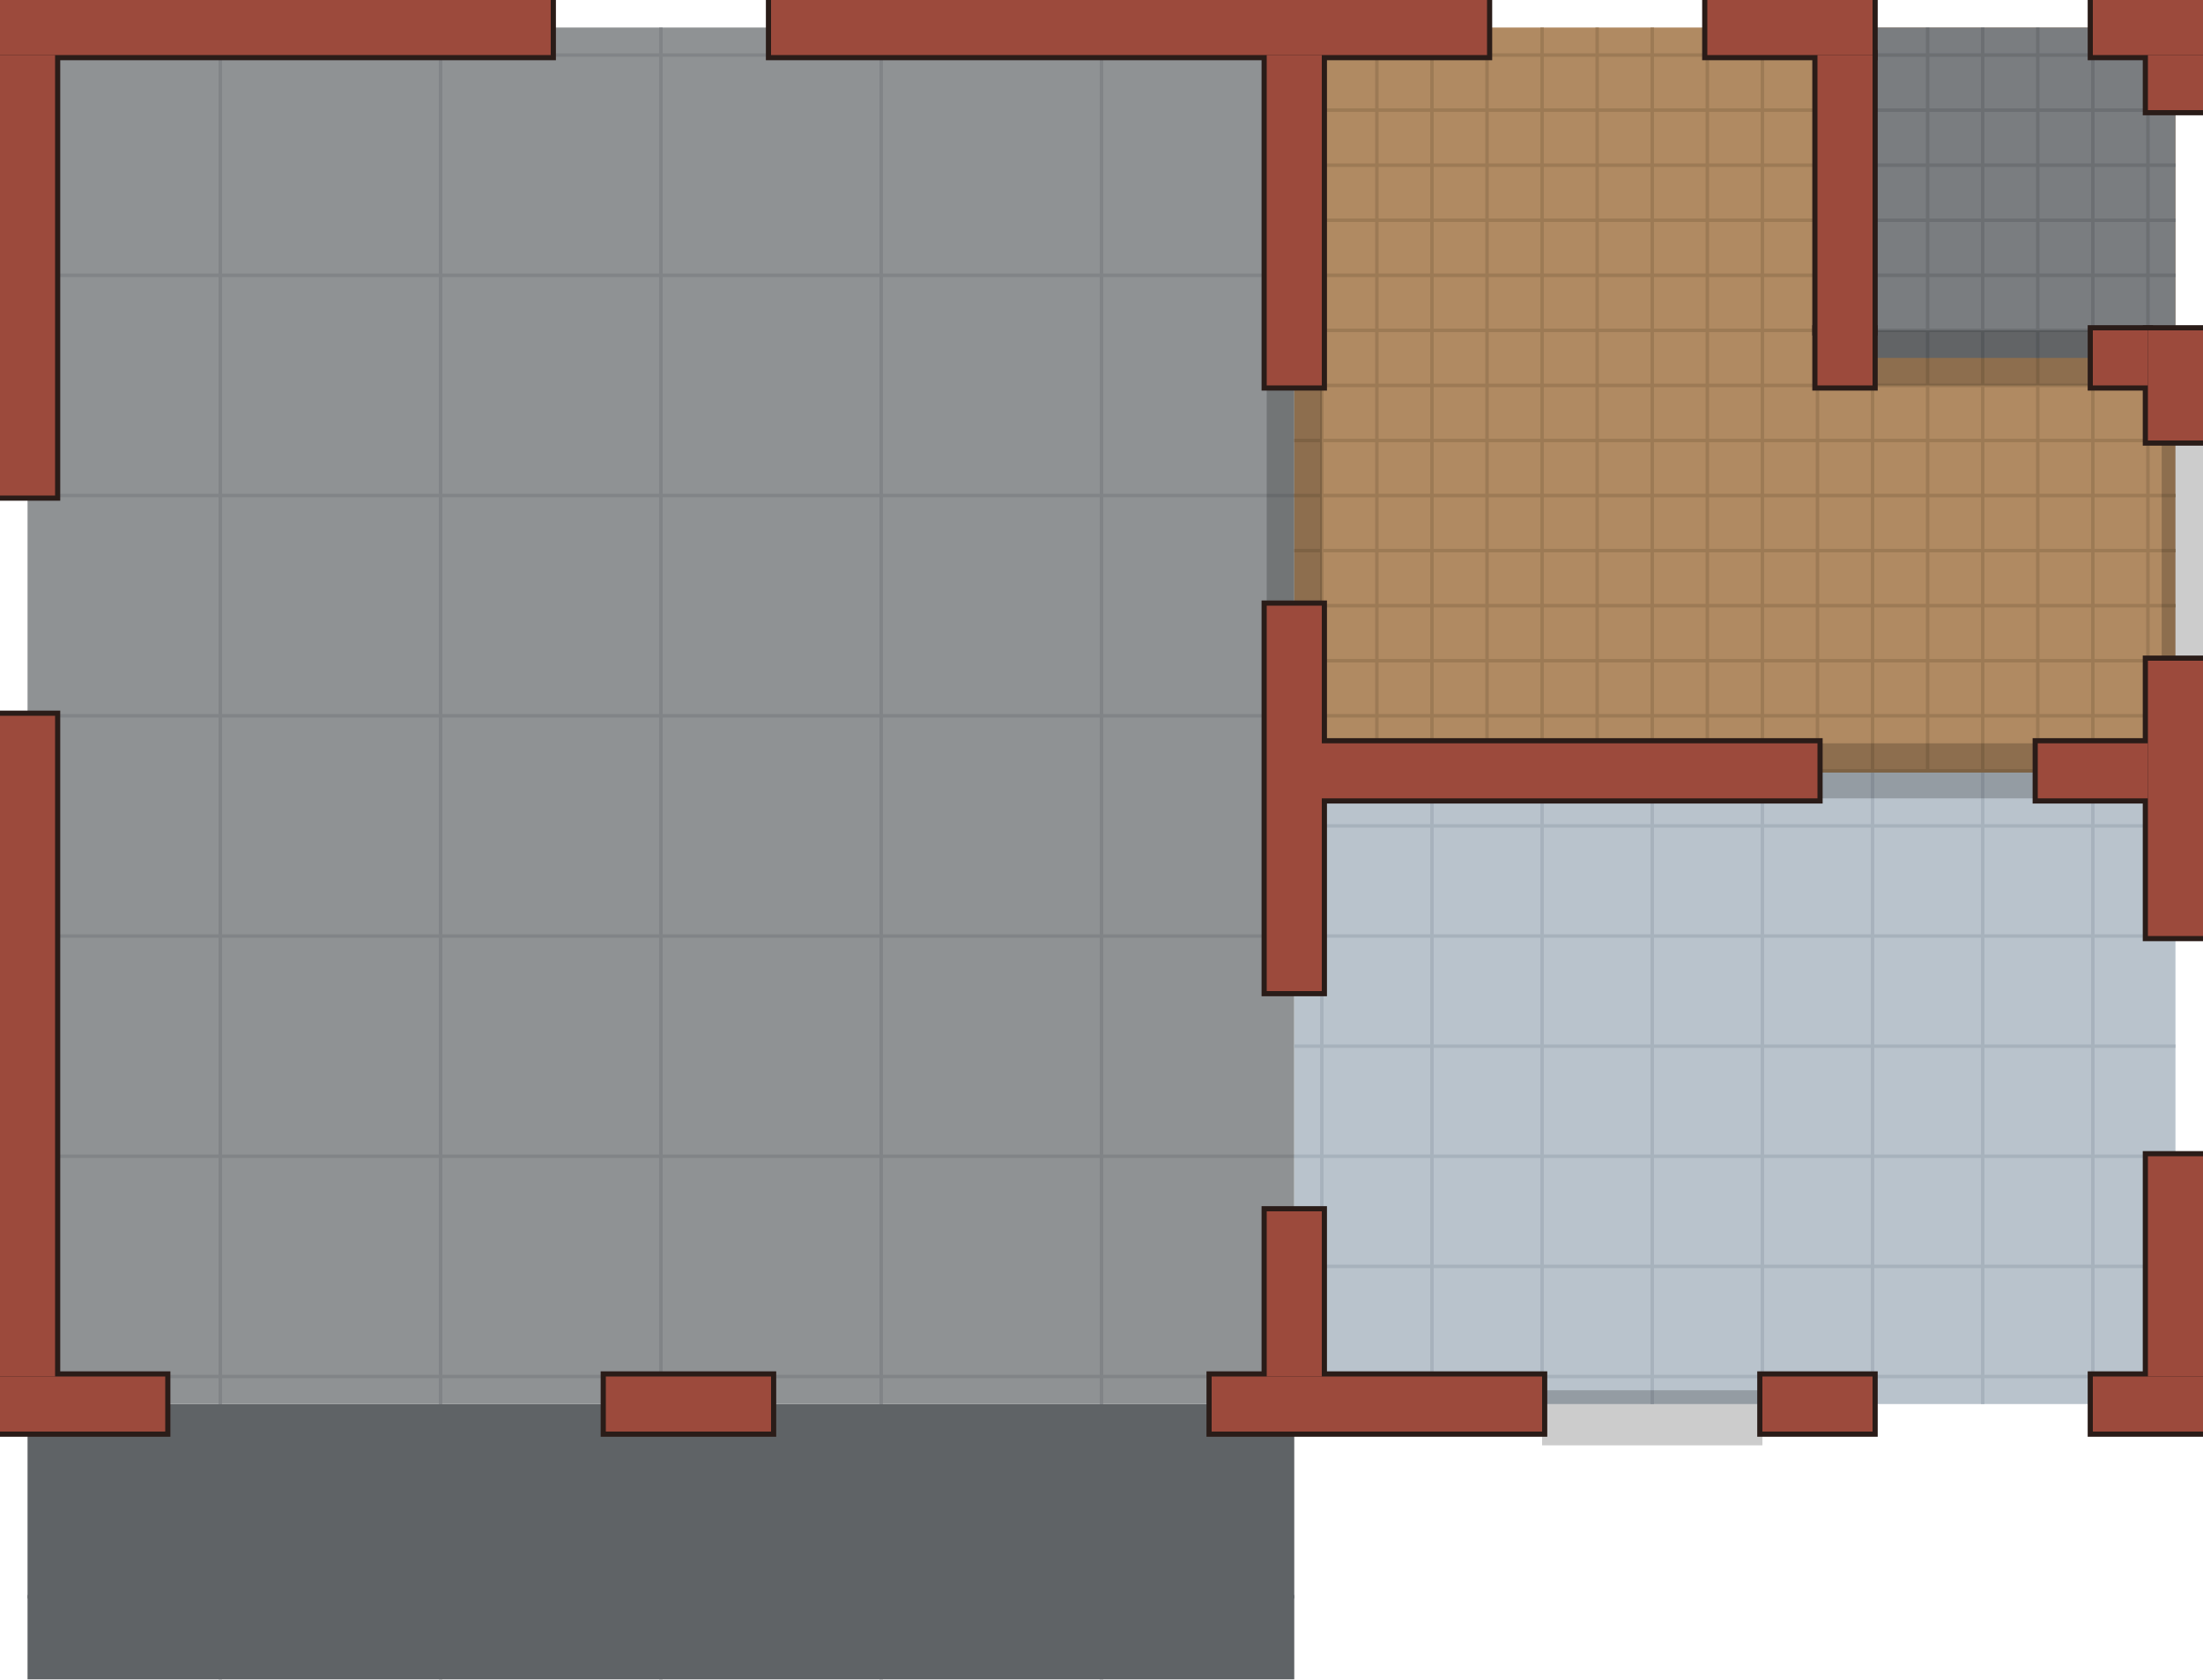
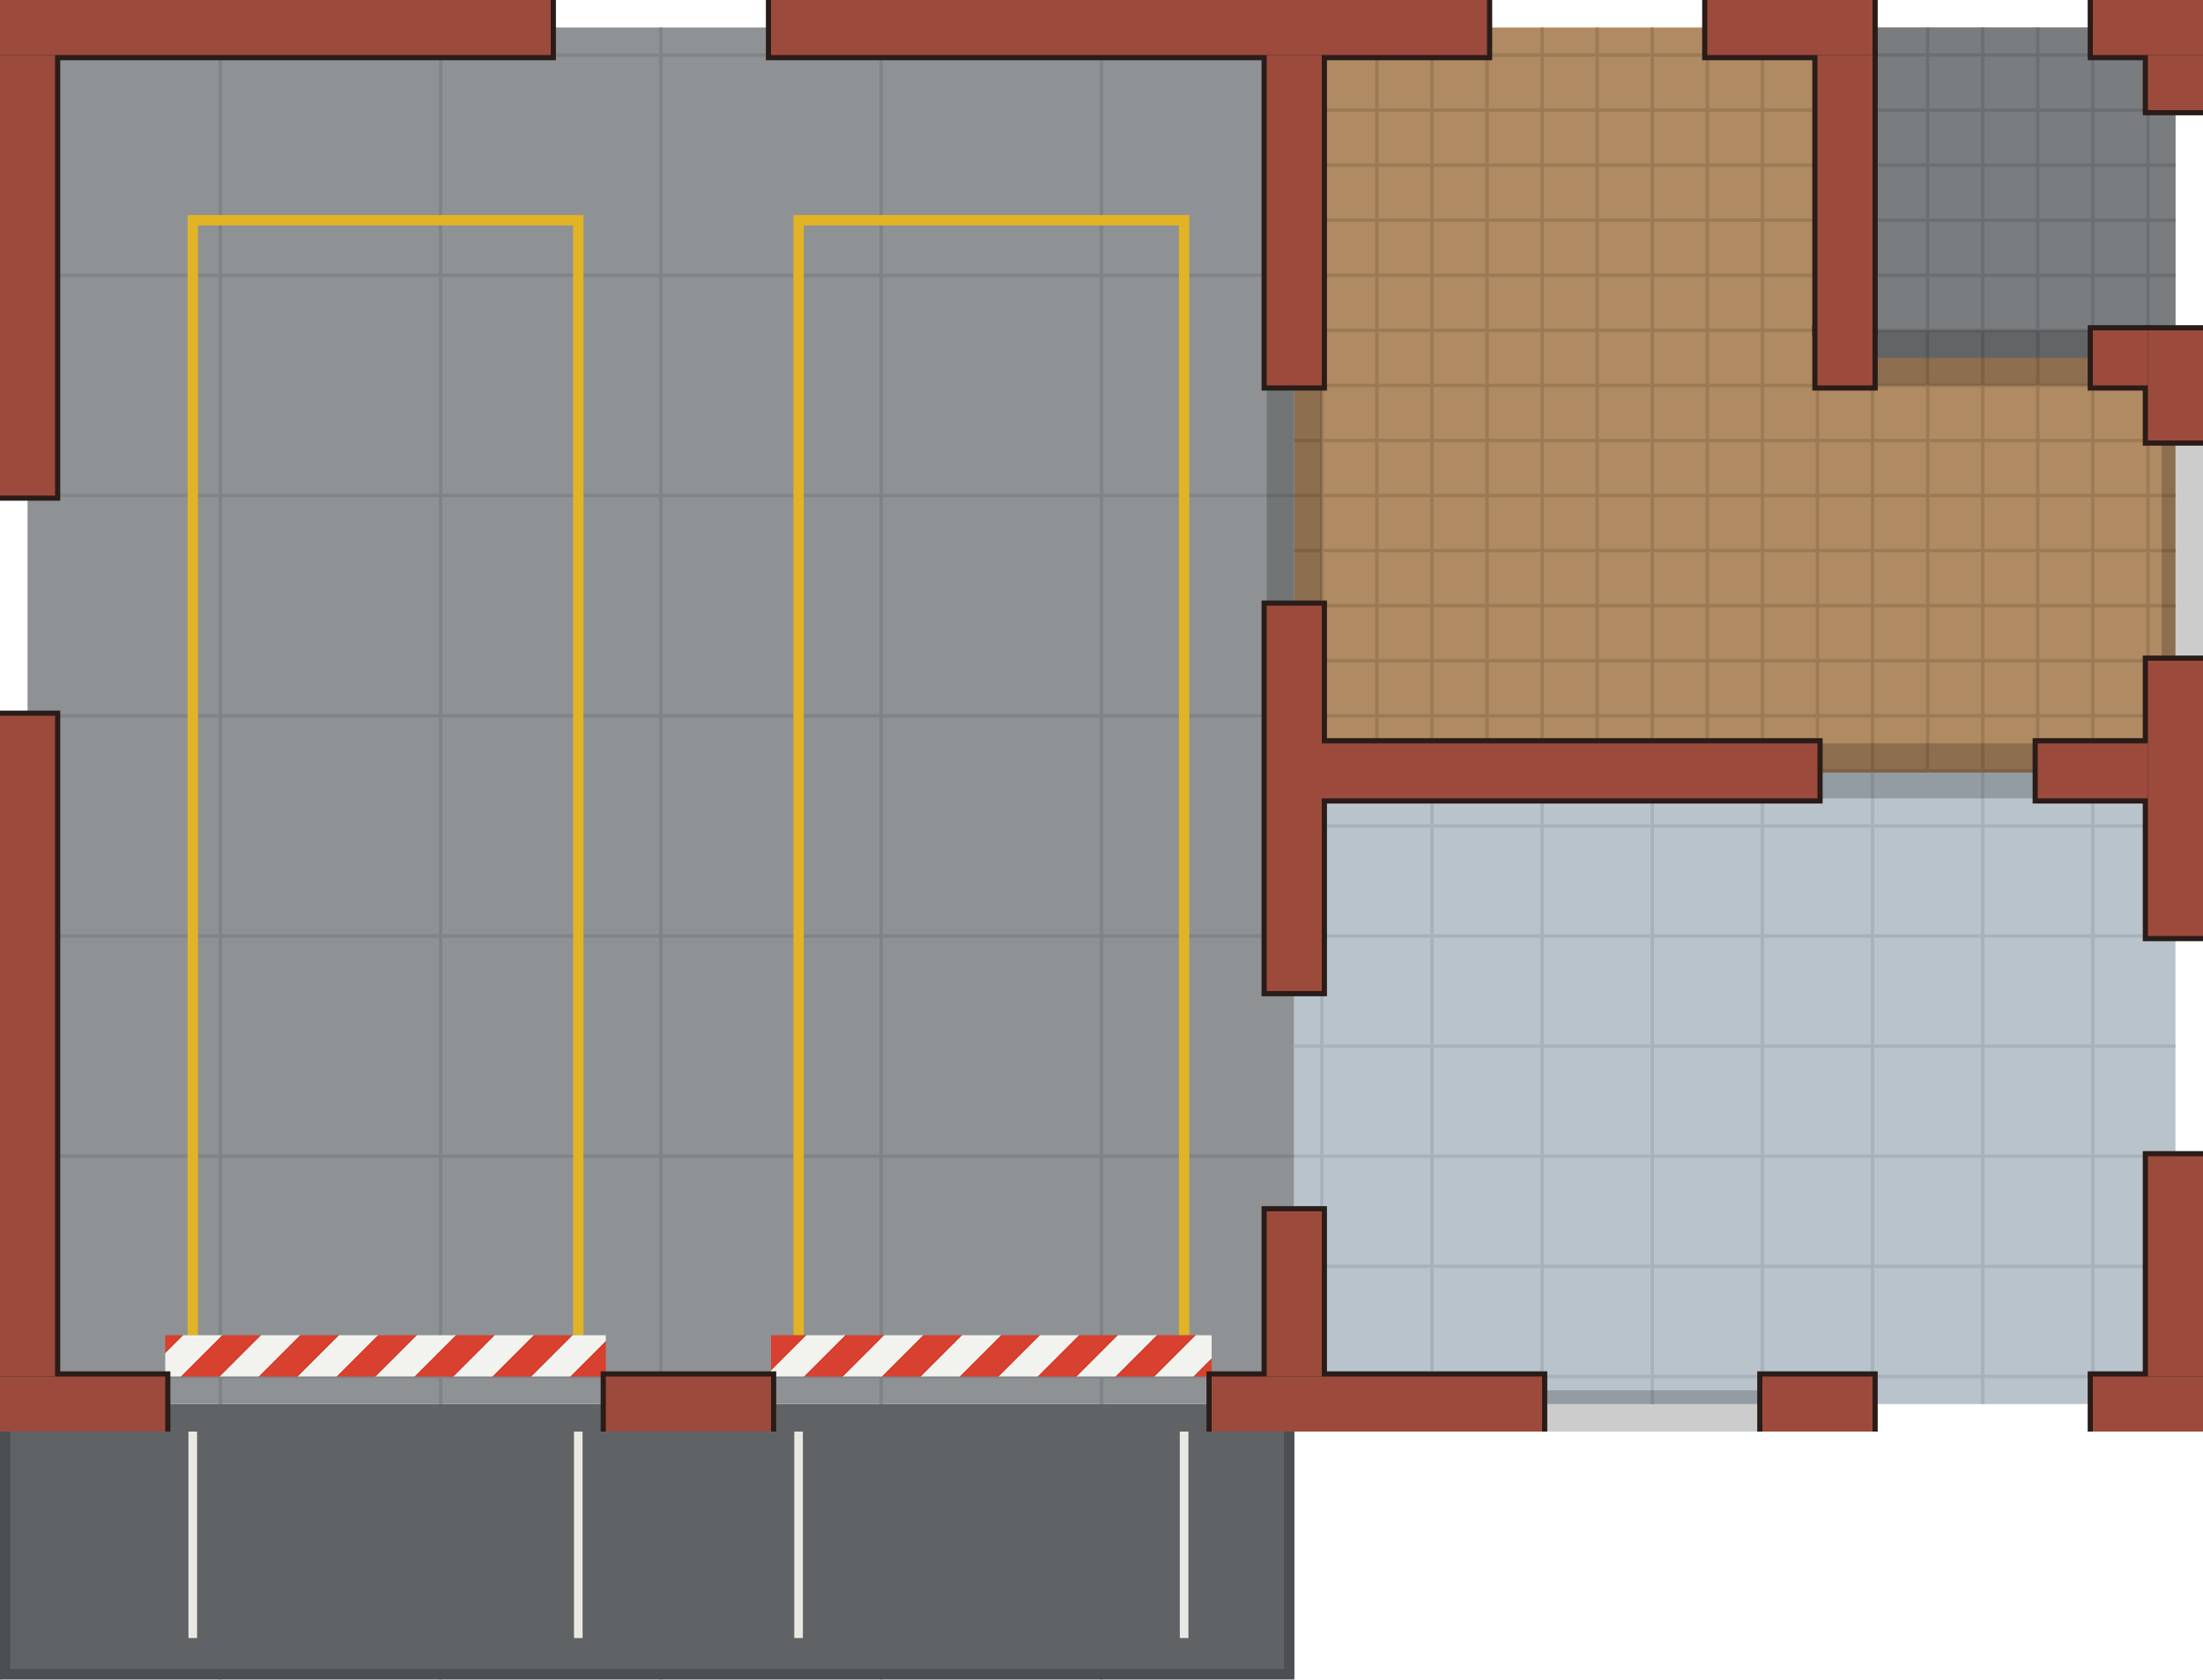
<svg xmlns="http://www.w3.org/2000/svg" width="1280" height="976" viewBox="0 0 1280 976">
-   <rect x="16" y="816" width="736" height="160" fill="#5f6366" />
-   <path d="M128 816V976M256 816V976M384 816V976M512 816V976M640 816V976M16 928H752" stroke="#5f6366" stroke-width="2" fill="none" />
+   <rect x="0" y="816" width="752" height="160" fill="#5f6366" />
+   <path d="M0 816V976M128 816V976M256 816V976M384 816V976M512 816V976M640 816V976M0 928H752" stroke="#5f6366" stroke-width="2" fill="none" />
  <rect x="16" y="16" width="736" height="800" fill="#8f9294" />
  <path d="M128 16V816M256 16V816M384 16V816M512 16V816M640 16V816M16 800H752M16 672H752M16 544H752M16 416H752M16 288H752M16 160H752M16 32H752" stroke="#818487" stroke-width="2" fill="none" />
  <rect x="752" y="448" width="512" height="368" fill="#b9c3cc" />
  <path d="M768 448V816M832 448V816M896 448V816M960 448V816M1024 448V816M1088 448V816M1152 448V816M1216 448V816M752 800H1264M752 736H1264M752 672H1264M752 608H1264M752 544H1264M752 480H1264" stroke="#a7b2bc" stroke-width="2" fill="none" />
  <rect x="752" y="16" width="512" height="432" fill="#b08a62" />
  <path d="M768 16V448M800 16V448M832 16V448M864 16V448M896 16V448M928 16V448M960 16V448M992 16V448M1024 16V448M1056 16V448M1088 16V448M1120 16V448M1152 16V448M1184 16V448M1216 16V448M1248 16V448M752 448H1264M752 416H1264M752 384H1264M752 352H1264M752 320H1264M752 288H1264M752 256H1264M752 224H1264M752 192H1264M752 160H1264M752 128H1264M752 96H1264M752 64H1264M752 32H1264" stroke="#9c7a55" stroke-width="2" fill="none" />
  <rect x="1072" y="16" width="192" height="192" fill="#7a7d80" />
  <path d="M1088 16V208M1120 16V208M1152 16V208M1184 16V208M1216 16V208M1248 16V208M1072 192H1264M1072 160H1264M1072 128H1264M1072 96H1264M1072 64H1264M1072 32H1264" stroke="#6c6f72" stroke-width="2" fill="none" />
-   <rect x="896" y="808" width="128" height="32" fill="#00000033" />
-   <rect x="1256" y="256" width="32" height="128" fill="#00000033" />
-   <rect x="736" y="224" width="32" height="128" fill="#00000033" />
-   <rect x="1056" y="432" width="128" height="32" fill="#00000033" />
-   <rect x="1088" y="192" width="128" height="32" fill="#00000033" />
-   <rect x="-3" y="797" width="102" height="38" fill="#2a1c18" />
-   <rect x="349" y="797" width="102" height="38" fill="#2a1c18" />
-   <rect x="701" y="797" width="198" height="38" fill="#2a1c18" />
-   <rect x="1021" y="797" width="70" height="38" fill="#2a1c18" />
-   <rect x="1213" y="797" width="70" height="38" fill="#2a1c18" />
-   <rect x="-3" y="-3" width="326" height="38" fill="#2a1c18" />
-   <rect x="445" y="-3" width="422" height="38" fill="#2a1c18" />
-   <rect x="989" y="-3" width="102" height="38" fill="#2a1c18" />
-   <rect x="1213" y="-3" width="70" height="38" fill="#2a1c18" />
-   <rect x="-3" y="413" width="38" height="390" fill="#2a1c18" />
-   <rect x="-3" y="29" width="38" height="262" fill="#2a1c18" />
-   <rect x="1245" y="669" width="38" height="134" fill="#2a1c18" />
-   <rect x="1245" y="381" width="38" height="166" fill="#2a1c18" />
-   <rect x="1245" y="189" width="38" height="70" fill="#2a1c18" />
-   <rect x="1245" y="29" width="38" height="38" fill="#2a1c18" />
-   <rect x="733" y="701" width="38" height="102" fill="#2a1c18" />
-   <rect x="733" y="349" width="38" height="230" fill="#2a1c18" />
-   <rect x="733" y="29" width="38" height="198" fill="#2a1c18" />
-   <rect x="765" y="429" width="294" height="38" fill="#2a1c18" />
-   <rect x="1181" y="429" width="70" height="38" fill="#2a1c18" />
-   <rect x="1053" y="29" width="38" height="166" fill="#2a1c18" />
-   <rect x="1053" y="189" width="38" height="38" fill="#2a1c18" />
-   <rect x="1213" y="189" width="38" height="38" fill="#2a1c18" />
-   <rect x="0" y="800" width="96" height="32" fill="#9c4a3c" />
-   <rect x="352" y="800" width="96" height="32" fill="#9c4a3c" />
-   <rect x="704" y="800" width="192" height="32" fill="#9c4a3c" />
-   <rect x="1024" y="800" width="64" height="32" fill="#9c4a3c" />
-   <rect x="1216" y="800" width="64" height="32" fill="#9c4a3c" />
-   <rect x="0" y="0" width="320" height="32" fill="#9c4a3c" />
-   <rect x="448" y="0" width="416" height="32" fill="#9c4a3c" />
-   <rect x="992" y="0" width="96" height="32" fill="#9c4a3c" />
-   <rect x="1216" y="0" width="64" height="32" fill="#9c4a3c" />
-   <rect x="0" y="416" width="32" height="384" fill="#9c4a3c" />
-   <rect x="0" y="32" width="32" height="256" fill="#9c4a3c" />
-   <rect x="1248" y="672" width="32" height="128" fill="#9c4a3c" />
-   <rect x="1248" y="384" width="32" height="160" fill="#9c4a3c" />
-   <rect x="1248" y="192" width="32" height="64" fill="#9c4a3c" />
-   <rect x="1248" y="32" width="32" height="32" fill="#9c4a3c" />
-   <rect x="736" y="704" width="32" height="96" fill="#9c4a3c" />
-   <rect x="736" y="352" width="32" height="224" fill="#9c4a3c" />
-   <rect x="736" y="32" width="32" height="192" fill="#9c4a3c" />
-   <rect x="768" y="432" width="288" height="32" fill="#9c4a3c" />
-   <rect x="1184" y="432" width="64" height="32" fill="#9c4a3c" />
-   <rect x="1056" y="32" width="32" height="160" fill="#9c4a3c" />
-   <rect x="1056" y="192" width="32" height="32" fill="#9c4a3c" />
-   <rect x="1216" y="192" width="32" height="32" fill="#9c4a3c" />
+   <path d="M3 816L3 973L749 973L749 816" stroke="#4b4f52" stroke-width="6" fill="none" />
+   <path d="M112 832V952M336 832V952M464 832V952M688 832V952" stroke="#e9e9e3" stroke-width="5" fill="none" />
+   <path d="M112 776V128H336V776M464 776V128H688V776" stroke="#e2b425" stroke-width="6" fill="none" stroke-linejoin="miter" />
+   <defs>
+     <pattern id="firestation-hatch-0" patternUnits="userSpaceOnUse" width="32" height="32" patternTransform="rotate(45)">
+       <rect width="32" height="32" fill="#f2f2ee" />
+       <rect width="16" height="32" fill="#d8402f" />
+     </pattern>
+   </defs>
+   <rect x="96" y="776" width="256" height="24" fill="url(#firestation-hatch-0)" />
+   <defs>
+     <pattern id="firestation-hatch-1" patternUnits="userSpaceOnUse" width="32" height="32" patternTransform="rotate(45)">
+       <rect width="32" height="32" fill="#f2f2ee" />
+       <rect width="16" height="32" fill="#d8402f" />
+     </pattern>
+   </defs>
+   <rect x="448" y="776" width="256" height="24" fill="url(#firestation-hatch-1)" />
+   <defs>
+     <clipPath id="roof-frame">
+       <rect x="0" y="0" width="1280" height="832" />
+     </clipPath>
+   </defs>
+   <g clip-path="url(#roof-frame)">
+     <rect x="896" y="808" width="128" height="32" fill="#00000033" />
+     <rect x="1256" y="256" width="32" height="128" fill="#00000033" />
+     <rect x="736" y="224" width="32" height="128" fill="#00000033" />
+     <rect x="1056" y="432" width="128" height="32" fill="#00000033" />
+     <rect x="1088" y="192" width="128" height="32" fill="#00000033" />
+     <rect x="-3" y="797" width="102" height="38" fill="#2a1c18" />
+     <rect x="349" y="797" width="102" height="38" fill="#2a1c18" />
+     <rect x="701" y="797" width="198" height="38" fill="#2a1c18" />
+     <rect x="1021" y="797" width="70" height="38" fill="#2a1c18" />
+     <rect x="1213" y="797" width="70" height="38" fill="#2a1c18" />
+     <rect x="-3" y="-3" width="326" height="38" fill="#2a1c18" />
+     <rect x="445" y="-3" width="422" height="38" fill="#2a1c18" />
+     <rect x="989" y="-3" width="102" height="38" fill="#2a1c18" />
+     <rect x="1213" y="-3" width="70" height="38" fill="#2a1c18" />
+     <rect x="-3" y="413" width="38" height="390" fill="#2a1c18" />
+     <rect x="-3" y="29" width="38" height="262" fill="#2a1c18" />
+     <rect x="1245" y="669" width="38" height="134" fill="#2a1c18" />
+     <rect x="1245" y="381" width="38" height="166" fill="#2a1c18" />
+     <rect x="1245" y="189" width="38" height="70" fill="#2a1c18" />
+     <rect x="1245" y="29" width="38" height="38" fill="#2a1c18" />
+     <rect x="733" y="701" width="38" height="102" fill="#2a1c18" />
+     <rect x="733" y="349" width="38" height="230" fill="#2a1c18" />
+     <rect x="733" y="29" width="38" height="198" fill="#2a1c18" />
+     <rect x="765" y="429" width="294" height="38" fill="#2a1c18" />
+     <rect x="1181" y="429" width="70" height="38" fill="#2a1c18" />
+     <rect x="1053" y="29" width="38" height="166" fill="#2a1c18" />
+     <rect x="1053" y="189" width="38" height="38" fill="#2a1c18" />
+     <rect x="1213" y="189" width="38" height="38" fill="#2a1c18" />
+     <rect x="0" y="800" width="96" height="32" fill="#9c4a3c" />
+     <rect x="352" y="800" width="96" height="32" fill="#9c4a3c" />
+     <rect x="704" y="800" width="192" height="32" fill="#9c4a3c" />
+     <rect x="1024" y="800" width="64" height="32" fill="#9c4a3c" />
+     <rect x="1216" y="800" width="64" height="32" fill="#9c4a3c" />
+     <rect x="0" y="0" width="320" height="32" fill="#9c4a3c" />
+     <rect x="448" y="0" width="416" height="32" fill="#9c4a3c" />
+     <rect x="992" y="0" width="96" height="32" fill="#9c4a3c" />
+     <rect x="1216" y="0" width="64" height="32" fill="#9c4a3c" />
+     <rect x="0" y="416" width="32" height="384" fill="#9c4a3c" />
+     <rect x="0" y="32" width="32" height="256" fill="#9c4a3c" />
+     <rect x="1248" y="672" width="32" height="128" fill="#9c4a3c" />
+     <rect x="1248" y="384" width="32" height="160" fill="#9c4a3c" />
+     <rect x="1248" y="192" width="32" height="64" fill="#9c4a3c" />
+     <rect x="1248" y="32" width="32" height="32" fill="#9c4a3c" />
+     <rect x="736" y="704" width="32" height="96" fill="#9c4a3c" />
+     <rect x="736" y="352" width="32" height="224" fill="#9c4a3c" />
+     <rect x="736" y="32" width="32" height="192" fill="#9c4a3c" />
+     <rect x="768" y="432" width="288" height="32" fill="#9c4a3c" />
+     <rect x="1184" y="432" width="64" height="32" fill="#9c4a3c" />
+     <rect x="1056" y="32" width="32" height="160" fill="#9c4a3c" />
+     <rect x="1056" y="192" width="32" height="32" fill="#9c4a3c" />
+     <rect x="1216" y="192" width="32" height="32" fill="#9c4a3c" />
+   </g>
</svg>
